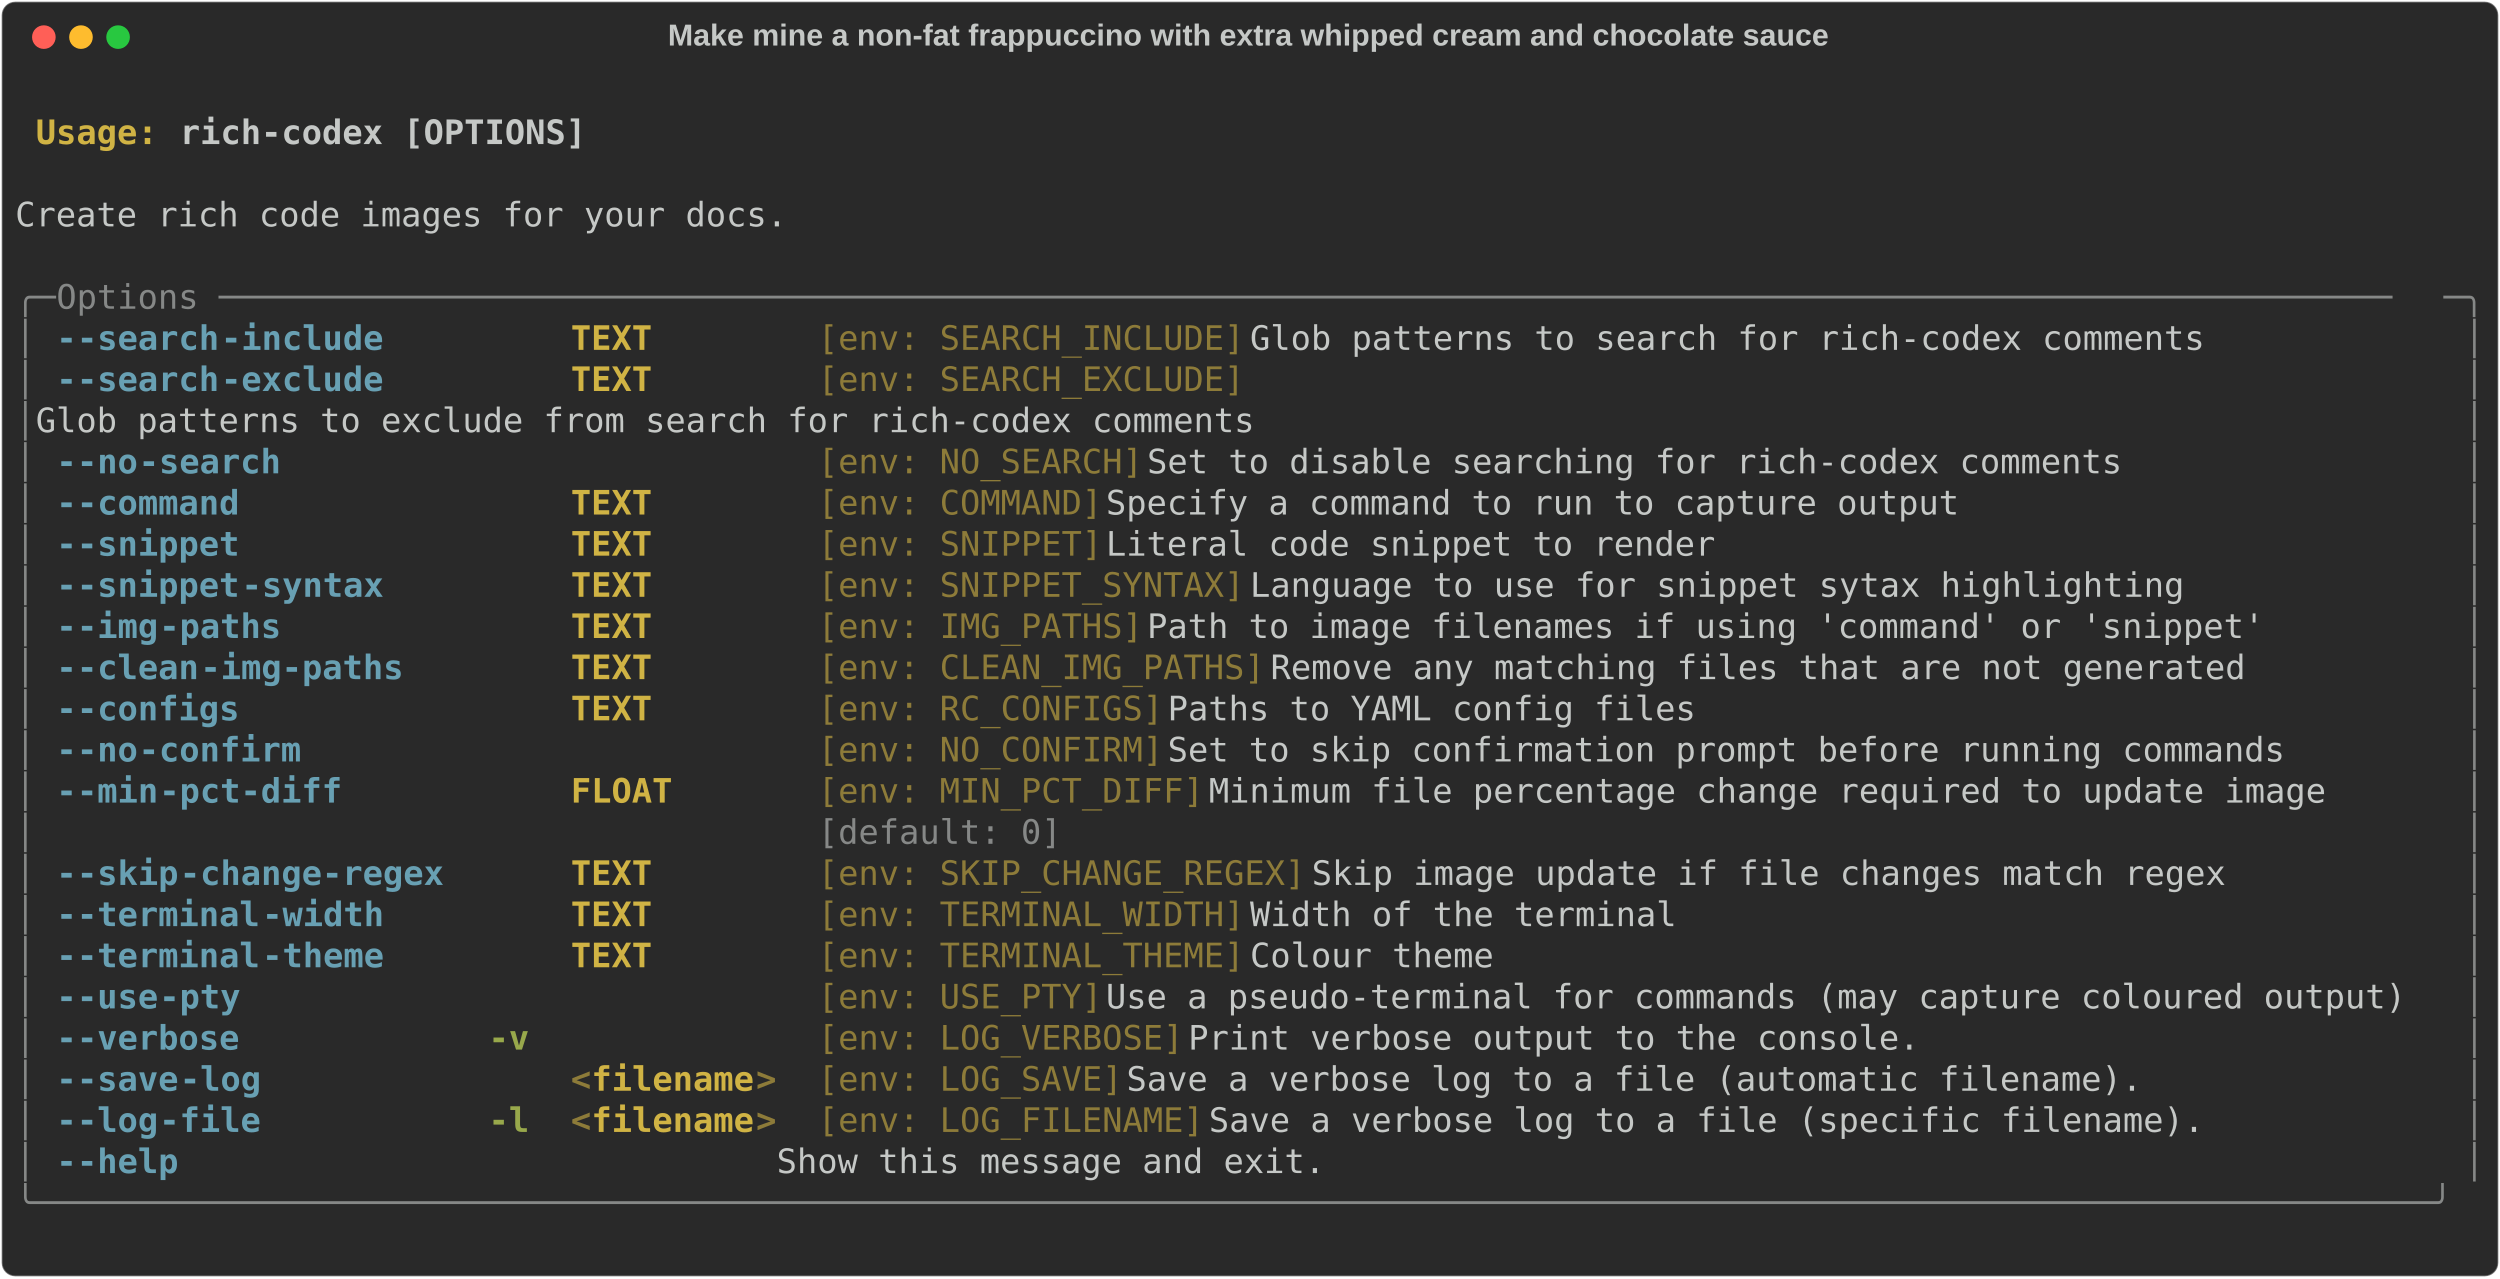
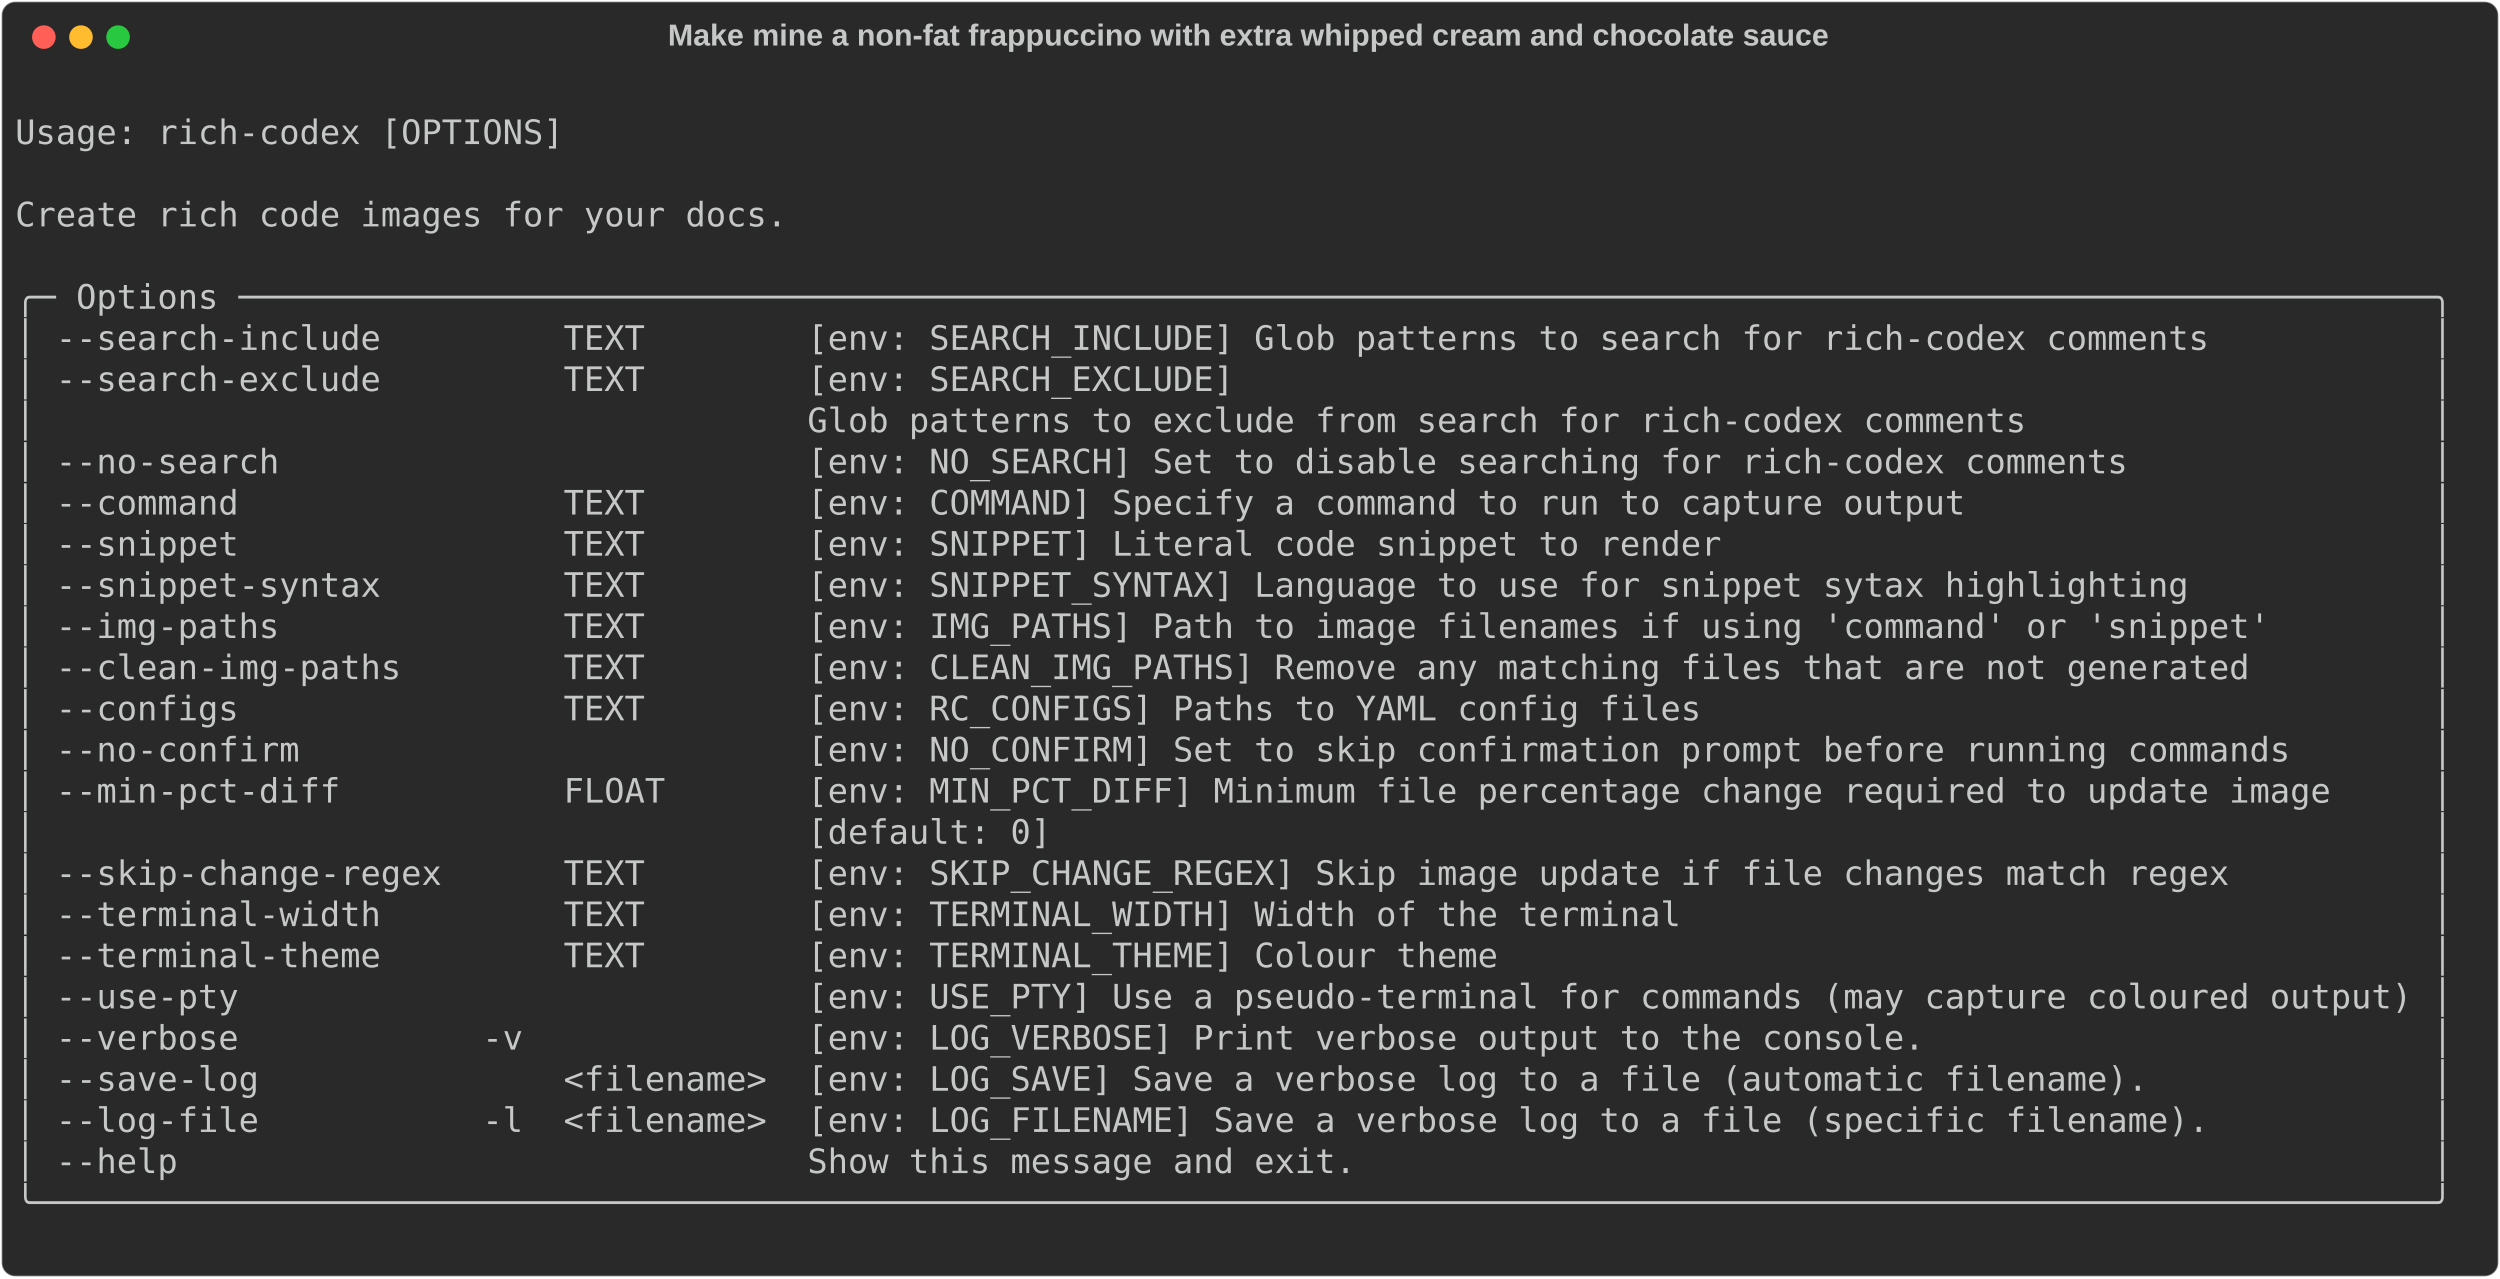
<svg xmlns="http://www.w3.org/2000/svg" class="rich-terminal" viewBox="0 0 1482 757.6">
  <style>

    @font-face {
        font-family: "Fira Code";
        src: local("FiraCode-Regular"),
                url("https://cdnjs.cloudflare.com/ajax/libs/firacode/6.2.0/woff2/FiraCode-Regular.woff2") format("woff2"),
                url("https://cdnjs.cloudflare.com/ajax/libs/firacode/6.2.0/woff/FiraCode-Regular.woff") format("woff");
        font-style: normal;
        font-weight: 400;
    }
    @font-face {
        font-family: "Fira Code";
        src: local("FiraCode-Bold"),
                url("https://cdnjs.cloudflare.com/ajax/libs/firacode/6.2.0/woff2/FiraCode-Bold.woff2") format("woff2"),
                url("https://cdnjs.cloudflare.com/ajax/libs/firacode/6.2.0/woff/FiraCode-Bold.woff") format("woff");
        font-style: bold;
        font-weight: 700;
    }

    .terminal-2154371115-matrix {
        font-family: Fira Code, monospace;
        font-size: 20px;
        line-height: 24.4px;
        font-variant-east-asian: full-width;
    }

    .terminal-2154371115-title {
        font-size: 18px;
        font-weight: bold;
        font-family: arial;
    }

-     .terminal-2154371115-r1 { fill: #c5c8c6;font-weight: bold }
- .terminal-2154371115-r2 { fill: #c5c8c6 }
- .terminal-2154371115-r3 { fill: #d0b344;font-weight: bold }
- .terminal-2154371115-r4 { fill: #868887 }
- .terminal-2154371115-r5 { fill: #68a0b3;font-weight: bold }
- .terminal-2154371115-r6 { fill: #8d7b39 }
- .terminal-2154371115-r7 { fill: #98a84b;font-weight: bold }
- .terminal-2154371115-r8 { fill: #8d7b39;font-weight: bold }
+     .terminal-2154371115-r1 { fill: #c5c8c6 }
    </style>
  <defs>
    <clipPath id="terminal-2154371115-clip-terminal">
      <rect x="0" y="0" width="1463.0" height="706.6" />
    </clipPath>
    <clipPath id="terminal-2154371115-line-0">
      <rect x="0" y="1.5" width="1464" height="24.65" />
    </clipPath>
    <clipPath id="terminal-2154371115-line-1">
      <rect x="0" y="25.9" width="1464" height="24.65" />
    </clipPath>
    <clipPath id="terminal-2154371115-line-2">
      <rect x="0" y="50.3" width="1464" height="24.65" />
    </clipPath>
    <clipPath id="terminal-2154371115-line-3">
      <rect x="0" y="74.7" width="1464" height="24.65" />
    </clipPath>
    <clipPath id="terminal-2154371115-line-4">
      <rect x="0" y="99.1" width="1464" height="24.65" />
    </clipPath>
    <clipPath id="terminal-2154371115-line-5">
      <rect x="0" y="123.5" width="1464" height="24.65" />
    </clipPath>
    <clipPath id="terminal-2154371115-line-6">
      <rect x="0" y="147.9" width="1464" height="24.65" />
    </clipPath>
    <clipPath id="terminal-2154371115-line-7">
      <rect x="0" y="172.3" width="1464" height="24.65" />
    </clipPath>
    <clipPath id="terminal-2154371115-line-8">
      <rect x="0" y="196.7" width="1464" height="24.65" />
    </clipPath>
    <clipPath id="terminal-2154371115-line-9">
      <rect x="0" y="221.1" width="1464" height="24.65" />
    </clipPath>
    <clipPath id="terminal-2154371115-line-10">
      <rect x="0" y="245.5" width="1464" height="24.65" />
    </clipPath>
    <clipPath id="terminal-2154371115-line-11">
      <rect x="0" y="269.9" width="1464" height="24.65" />
    </clipPath>
    <clipPath id="terminal-2154371115-line-12">
      <rect x="0" y="294.3" width="1464" height="24.65" />
    </clipPath>
    <clipPath id="terminal-2154371115-line-13">
      <rect x="0" y="318.7" width="1464" height="24.65" />
    </clipPath>
    <clipPath id="terminal-2154371115-line-14">
      <rect x="0" y="343.1" width="1464" height="24.65" />
    </clipPath>
    <clipPath id="terminal-2154371115-line-15">
      <rect x="0" y="367.5" width="1464" height="24.65" />
    </clipPath>
    <clipPath id="terminal-2154371115-line-16">
      <rect x="0" y="391.9" width="1464" height="24.65" />
    </clipPath>
    <clipPath id="terminal-2154371115-line-17">
      <rect x="0" y="416.3" width="1464" height="24.65" />
    </clipPath>
    <clipPath id="terminal-2154371115-line-18">
      <rect x="0" y="440.7" width="1464" height="24.65" />
    </clipPath>
    <clipPath id="terminal-2154371115-line-19">
      <rect x="0" y="465.1" width="1464" height="24.65" />
    </clipPath>
    <clipPath id="terminal-2154371115-line-20">
      <rect x="0" y="489.5" width="1464" height="24.65" />
    </clipPath>
    <clipPath id="terminal-2154371115-line-21">
      <rect x="0" y="513.9" width="1464" height="24.65" />
    </clipPath>
    <clipPath id="terminal-2154371115-line-22">
      <rect x="0" y="538.3" width="1464" height="24.65" />
    </clipPath>
    <clipPath id="terminal-2154371115-line-23">
      <rect x="0" y="562.7" width="1464" height="24.65" />
    </clipPath>
    <clipPath id="terminal-2154371115-line-24">
      <rect x="0" y="587.1" width="1464" height="24.65" />
    </clipPath>
    <clipPath id="terminal-2154371115-line-25">
      <rect x="0" y="611.5" width="1464" height="24.65" />
    </clipPath>
    <clipPath id="terminal-2154371115-line-26">
      <rect x="0" y="635.9" width="1464" height="24.65" />
    </clipPath>
    <clipPath id="terminal-2154371115-line-27">
      <rect x="0" y="660.3" width="1464" height="24.65" />
    </clipPath>
  </defs>
  <rect fill="#292929" stroke="rgba(255,255,255,0.35)" stroke-width="1" x="1" y="1" width="1480" height="755.6" rx="8" />
  <text class="terminal-2154371115-title" fill="#c5c8c6" text-anchor="middle" x="740" y="27">Make mine a non-fat frappuccino with extra whipped cream and chocolate sauce</text>
  <g transform="translate(26,22)">
    <circle cx="0" cy="0" r="7" fill="#ff5f57" />
    <circle cx="22" cy="0" r="7" fill="#febc2e" />
    <circle cx="44" cy="0" r="7" fill="#28c840" />
  </g>
  <g transform="translate(9, 41)" clip-path="url(#terminal-2154371115-clip-terminal)">
    <g class="terminal-2154371115-matrix">
-       <text class="terminal-2154371115-r2" x="1464" y="20" textLength="12.2" clip-path="url(#terminal-2154371115-line-0)">
- </text>
-       <text class="terminal-2154371115-r3" x="12.2" y="44.4" textLength="85.4" clip-path="url(#terminal-2154371115-line-1)">Usage: </text>
-       <text class="terminal-2154371115-r1" x="97.6" y="44.4" textLength="244" clip-path="url(#terminal-2154371115-line-1)">rich-codex [OPTIONS]</text>
-       <text class="terminal-2154371115-r2" x="1464" y="44.4" textLength="12.2" clip-path="url(#terminal-2154371115-line-1)">
- </text>
-       <text class="terminal-2154371115-r2" x="1464" y="68.8" textLength="12.2" clip-path="url(#terminal-2154371115-line-2)">
- </text>
-       <text class="terminal-2154371115-r2" x="0" y="93.2" textLength="1464" clip-path="url(#terminal-2154371115-line-3)"> Create rich code images for your docs.                                                                                 </text>
-       <text class="terminal-2154371115-r2" x="1464" y="93.2" textLength="12.2" clip-path="url(#terminal-2154371115-line-3)">
- </text>
-       <text class="terminal-2154371115-r2" x="1464" y="117.6" textLength="12.2" clip-path="url(#terminal-2154371115-line-4)">
- </text>
-       <text class="terminal-2154371115-r4" x="0" y="142" textLength="24.4" clip-path="url(#terminal-2154371115-line-5)">╭─</text>
-       <text class="terminal-2154371115-r4" x="24.4" y="142" textLength="1415.2" clip-path="url(#terminal-2154371115-line-5)"> Options ───────────────────────────────────────────────────────────────────────────────────────────────────────────</text>
-       <text class="terminal-2154371115-r4" x="1439.6" y="142" textLength="24.4" clip-path="url(#terminal-2154371115-line-5)">─╮</text>
-       <text class="terminal-2154371115-r2" x="1464" y="142" textLength="12.2" clip-path="url(#terminal-2154371115-line-5)">
- </text>
-       <text class="terminal-2154371115-r4" x="0" y="166.4" textLength="12.2" clip-path="url(#terminal-2154371115-line-6)">│</text>
-       <text class="terminal-2154371115-r5" x="24.4" y="166.4" textLength="12.2" clip-path="url(#terminal-2154371115-line-6)">-</text>
-       <text class="terminal-2154371115-r5" x="36.6" y="166.4" textLength="85.4" clip-path="url(#terminal-2154371115-line-6)">-search</text>
-       <text class="terminal-2154371115-r5" x="122" y="166.4" textLength="97.6" clip-path="url(#terminal-2154371115-line-6)">-include</text>
-       <text class="terminal-2154371115-r3" x="329.4" y="166.4" textLength="122" clip-path="url(#terminal-2154371115-line-6)">TEXT      </text>
-       <text class="terminal-2154371115-r6" x="475.8" y="166.4" textLength="256.2" clip-path="url(#terminal-2154371115-line-6)">[env: SEARCH_INCLUDE]</text>
-       <text class="terminal-2154371115-r2" x="732" y="166.4" textLength="719.8" clip-path="url(#terminal-2154371115-line-6)"> Glob patterns to search for rich-codex comments           </text>
-       <text class="terminal-2154371115-r4" x="1451.8" y="166.4" textLength="12.2" clip-path="url(#terminal-2154371115-line-6)">│</text>
-       <text class="terminal-2154371115-r2" x="1464" y="166.4" textLength="12.2" clip-path="url(#terminal-2154371115-line-6)">
- </text>
-       <text class="terminal-2154371115-r4" x="0" y="190.8" textLength="12.2" clip-path="url(#terminal-2154371115-line-7)">│</text>
-       <text class="terminal-2154371115-r5" x="24.4" y="190.8" textLength="12.2" clip-path="url(#terminal-2154371115-line-7)">-</text>
-       <text class="terminal-2154371115-r5" x="36.6" y="190.8" textLength="85.4" clip-path="url(#terminal-2154371115-line-7)">-search</text>
-       <text class="terminal-2154371115-r5" x="122" y="190.8" textLength="97.6" clip-path="url(#terminal-2154371115-line-7)">-exclude</text>
-       <text class="terminal-2154371115-r3" x="329.4" y="190.8" textLength="122" clip-path="url(#terminal-2154371115-line-7)">TEXT      </text>
-       <text class="terminal-2154371115-r6" x="475.8" y="190.8" textLength="732" clip-path="url(#terminal-2154371115-line-7)">[env: SEARCH_EXCLUDE]                                       </text>
-       <text class="terminal-2154371115-r4" x="1451.8" y="190.8" textLength="12.2" clip-path="url(#terminal-2154371115-line-7)">│</text>
-       <text class="terminal-2154371115-r2" x="1464" y="190.8" textLength="12.2" clip-path="url(#terminal-2154371115-line-7)">
- </text>
-       <text class="terminal-2154371115-r4" x="0" y="215.2" textLength="12.2" clip-path="url(#terminal-2154371115-line-8)">│</text>
-       <text class="terminal-2154371115-r2" x="12.2" y="215.2" textLength="1439.6" clip-path="url(#terminal-2154371115-line-8)">                                      Glob patterns to exclude from search for rich-codex comments                    </text>
-       <text class="terminal-2154371115-r4" x="1451.8" y="215.2" textLength="12.2" clip-path="url(#terminal-2154371115-line-8)">│</text>
-       <text class="terminal-2154371115-r2" x="1464" y="215.2" textLength="12.2" clip-path="url(#terminal-2154371115-line-8)">
- </text>
-       <text class="terminal-2154371115-r4" x="0" y="239.6" textLength="12.2" clip-path="url(#terminal-2154371115-line-9)">│</text>
-       <text class="terminal-2154371115-r5" x="24.4" y="239.6" textLength="12.2" clip-path="url(#terminal-2154371115-line-9)">-</text>
-       <text class="terminal-2154371115-r5" x="36.6" y="239.6" textLength="36.6" clip-path="url(#terminal-2154371115-line-9)">-no</text>
-       <text class="terminal-2154371115-r5" x="73.2" y="239.6" textLength="85.4" clip-path="url(#terminal-2154371115-line-9)">-search</text>
-       <text class="terminal-2154371115-r6" x="475.8" y="239.6" textLength="195.2" clip-path="url(#terminal-2154371115-line-9)">[env: NO_SEARCH]</text>
-       <text class="terminal-2154371115-r2" x="671" y="239.6" textLength="780.8" clip-path="url(#terminal-2154371115-line-9)"> Set to disable searching for rich-codex comments               </text>
-       <text class="terminal-2154371115-r4" x="1451.8" y="239.6" textLength="12.2" clip-path="url(#terminal-2154371115-line-9)">│</text>
-       <text class="terminal-2154371115-r2" x="1464" y="239.6" textLength="12.2" clip-path="url(#terminal-2154371115-line-9)">
- </text>
-       <text class="terminal-2154371115-r4" x="0" y="264" textLength="12.2" clip-path="url(#terminal-2154371115-line-10)">│</text>
-       <text class="terminal-2154371115-r5" x="24.4" y="264" textLength="12.2" clip-path="url(#terminal-2154371115-line-10)">-</text>
-       <text class="terminal-2154371115-r5" x="36.6" y="264" textLength="97.6" clip-path="url(#terminal-2154371115-line-10)">-command</text>
-       <text class="terminal-2154371115-r3" x="329.4" y="264" textLength="122" clip-path="url(#terminal-2154371115-line-10)">TEXT      </text>
-       <text class="terminal-2154371115-r6" x="475.8" y="264" textLength="170.8" clip-path="url(#terminal-2154371115-line-10)">[env: COMMAND]</text>
-       <text class="terminal-2154371115-r2" x="646.6" y="264" textLength="805.2" clip-path="url(#terminal-2154371115-line-10)"> Specify a command to run to capture output                       </text>
-       <text class="terminal-2154371115-r4" x="1451.8" y="264" textLength="12.2" clip-path="url(#terminal-2154371115-line-10)">│</text>
-       <text class="terminal-2154371115-r2" x="1464" y="264" textLength="12.2" clip-path="url(#terminal-2154371115-line-10)">
- </text>
-       <text class="terminal-2154371115-r4" x="0" y="288.4" textLength="12.2" clip-path="url(#terminal-2154371115-line-11)">│</text>
-       <text class="terminal-2154371115-r5" x="24.4" y="288.4" textLength="12.2" clip-path="url(#terminal-2154371115-line-11)">-</text>
-       <text class="terminal-2154371115-r5" x="36.6" y="288.4" textLength="97.6" clip-path="url(#terminal-2154371115-line-11)">-snippet</text>
-       <text class="terminal-2154371115-r3" x="329.4" y="288.4" textLength="122" clip-path="url(#terminal-2154371115-line-11)">TEXT      </text>
-       <text class="terminal-2154371115-r6" x="475.8" y="288.4" textLength="170.8" clip-path="url(#terminal-2154371115-line-11)">[env: SNIPPET]</text>
-       <text class="terminal-2154371115-r2" x="646.6" y="288.4" textLength="805.2" clip-path="url(#terminal-2154371115-line-11)"> Literal code snippet to render                                   </text>
-       <text class="terminal-2154371115-r4" x="1451.8" y="288.4" textLength="12.2" clip-path="url(#terminal-2154371115-line-11)">│</text>
-       <text class="terminal-2154371115-r2" x="1464" y="288.4" textLength="12.2" clip-path="url(#terminal-2154371115-line-11)">
- </text>
-       <text class="terminal-2154371115-r4" x="0" y="312.8" textLength="12.2" clip-path="url(#terminal-2154371115-line-12)">│</text>
-       <text class="terminal-2154371115-r5" x="24.4" y="312.8" textLength="12.2" clip-path="url(#terminal-2154371115-line-12)">-</text>
-       <text class="terminal-2154371115-r5" x="36.6" y="312.8" textLength="97.6" clip-path="url(#terminal-2154371115-line-12)">-snippet</text>
-       <text class="terminal-2154371115-r5" x="134.2" y="312.8" textLength="85.4" clip-path="url(#terminal-2154371115-line-12)">-syntax</text>
-       <text class="terminal-2154371115-r3" x="329.4" y="312.8" textLength="122" clip-path="url(#terminal-2154371115-line-12)">TEXT      </text>
-       <text class="terminal-2154371115-r6" x="475.8" y="312.8" textLength="256.2" clip-path="url(#terminal-2154371115-line-12)">[env: SNIPPET_SYNTAX]</text>
-       <text class="terminal-2154371115-r2" x="732" y="312.8" textLength="719.8" clip-path="url(#terminal-2154371115-line-12)"> Language to use for snippet sytax highlighting            </text>
-       <text class="terminal-2154371115-r4" x="1451.8" y="312.8" textLength="12.2" clip-path="url(#terminal-2154371115-line-12)">│</text>
-       <text class="terminal-2154371115-r2" x="1464" y="312.8" textLength="12.2" clip-path="url(#terminal-2154371115-line-12)">
- </text>
-       <text class="terminal-2154371115-r4" x="0" y="337.2" textLength="12.2" clip-path="url(#terminal-2154371115-line-13)">│</text>
-       <text class="terminal-2154371115-r5" x="24.4" y="337.2" textLength="12.2" clip-path="url(#terminal-2154371115-line-13)">-</text>
-       <text class="terminal-2154371115-r5" x="36.6" y="337.2" textLength="48.8" clip-path="url(#terminal-2154371115-line-13)">-img</text>
-       <text class="terminal-2154371115-r5" x="85.4" y="337.2" textLength="73.2" clip-path="url(#terminal-2154371115-line-13)">-paths</text>
-       <text class="terminal-2154371115-r3" x="329.4" y="337.2" textLength="122" clip-path="url(#terminal-2154371115-line-13)">TEXT      </text>
-       <text class="terminal-2154371115-r6" x="475.8" y="337.2" textLength="195.2" clip-path="url(#terminal-2154371115-line-13)">[env: IMG_PATHS]</text>
-       <text class="terminal-2154371115-r2" x="671" y="337.2" textLength="780.8" clip-path="url(#terminal-2154371115-line-13)"> Path to image filenames if using 'command' or 'snippet'        </text>
-       <text class="terminal-2154371115-r4" x="1451.8" y="337.2" textLength="12.2" clip-path="url(#terminal-2154371115-line-13)">│</text>
-       <text class="terminal-2154371115-r2" x="1464" y="337.2" textLength="12.2" clip-path="url(#terminal-2154371115-line-13)">
- </text>
-       <text class="terminal-2154371115-r4" x="0" y="361.6" textLength="12.2" clip-path="url(#terminal-2154371115-line-14)">│</text>
-       <text class="terminal-2154371115-r5" x="24.4" y="361.6" textLength="12.2" clip-path="url(#terminal-2154371115-line-14)">-</text>
-       <text class="terminal-2154371115-r5" x="36.6" y="361.6" textLength="73.2" clip-path="url(#terminal-2154371115-line-14)">-clean</text>
-       <text class="terminal-2154371115-r5" x="109.8" y="361.6" textLength="122" clip-path="url(#terminal-2154371115-line-14)">-img-paths</text>
-       <text class="terminal-2154371115-r3" x="329.4" y="361.6" textLength="122" clip-path="url(#terminal-2154371115-line-14)">TEXT      </text>
-       <text class="terminal-2154371115-r6" x="475.8" y="361.6" textLength="268.4" clip-path="url(#terminal-2154371115-line-14)">[env: CLEAN_IMG_PATHS]</text>
-       <text class="terminal-2154371115-r2" x="744.2" y="361.6" textLength="707.6" clip-path="url(#terminal-2154371115-line-14)"> Remove any matching files that are not generated         </text>
-       <text class="terminal-2154371115-r4" x="1451.8" y="361.6" textLength="12.2" clip-path="url(#terminal-2154371115-line-14)">│</text>
-       <text class="terminal-2154371115-r2" x="1464" y="361.6" textLength="12.2" clip-path="url(#terminal-2154371115-line-14)">
- </text>
-       <text class="terminal-2154371115-r4" x="0" y="386" textLength="12.2" clip-path="url(#terminal-2154371115-line-15)">│</text>
-       <text class="terminal-2154371115-r5" x="24.4" y="386" textLength="12.2" clip-path="url(#terminal-2154371115-line-15)">-</text>
-       <text class="terminal-2154371115-r5" x="36.6" y="386" textLength="97.6" clip-path="url(#terminal-2154371115-line-15)">-configs</text>
-       <text class="terminal-2154371115-r3" x="329.4" y="386" textLength="122" clip-path="url(#terminal-2154371115-line-15)">TEXT      </text>
-       <text class="terminal-2154371115-r6" x="475.8" y="386" textLength="207.4" clip-path="url(#terminal-2154371115-line-15)">[env: RC_CONFIGS]</text>
-       <text class="terminal-2154371115-r2" x="683.2" y="386" textLength="768.6" clip-path="url(#terminal-2154371115-line-15)"> Paths to YAML config files                                    </text>
-       <text class="terminal-2154371115-r4" x="1451.8" y="386" textLength="12.2" clip-path="url(#terminal-2154371115-line-15)">│</text>
-       <text class="terminal-2154371115-r2" x="1464" y="386" textLength="12.2" clip-path="url(#terminal-2154371115-line-15)">
- </text>
-       <text class="terminal-2154371115-r4" x="0" y="410.4" textLength="12.2" clip-path="url(#terminal-2154371115-line-16)">│</text>
-       <text class="terminal-2154371115-r5" x="24.4" y="410.4" textLength="12.2" clip-path="url(#terminal-2154371115-line-16)">-</text>
-       <text class="terminal-2154371115-r5" x="36.6" y="410.4" textLength="36.6" clip-path="url(#terminal-2154371115-line-16)">-no</text>
-       <text class="terminal-2154371115-r5" x="73.2" y="410.4" textLength="97.6" clip-path="url(#terminal-2154371115-line-16)">-confirm</text>
-       <text class="terminal-2154371115-r6" x="475.8" y="410.4" textLength="207.4" clip-path="url(#terminal-2154371115-line-16)">[env: NO_CONFIRM]</text>
-       <text class="terminal-2154371115-r2" x="683.2" y="410.4" textLength="768.6" clip-path="url(#terminal-2154371115-line-16)"> Set to skip confirmation prompt before running commands       </text>
-       <text class="terminal-2154371115-r4" x="1451.8" y="410.4" textLength="12.2" clip-path="url(#terminal-2154371115-line-16)">│</text>
-       <text class="terminal-2154371115-r2" x="1464" y="410.4" textLength="12.2" clip-path="url(#terminal-2154371115-line-16)">
- </text>
-       <text class="terminal-2154371115-r4" x="0" y="434.8" textLength="12.2" clip-path="url(#terminal-2154371115-line-17)">│</text>
-       <text class="terminal-2154371115-r5" x="24.4" y="434.8" textLength="12.2" clip-path="url(#terminal-2154371115-line-17)">-</text>
-       <text class="terminal-2154371115-r5" x="36.6" y="434.8" textLength="48.8" clip-path="url(#terminal-2154371115-line-17)">-min</text>
-       <text class="terminal-2154371115-r5" x="85.4" y="434.8" textLength="109.8" clip-path="url(#terminal-2154371115-line-17)">-pct-diff</text>
-       <text class="terminal-2154371115-r3" x="329.4" y="434.8" textLength="122" clip-path="url(#terminal-2154371115-line-17)">FLOAT     </text>
-       <text class="terminal-2154371115-r6" x="475.8" y="434.8" textLength="231.8" clip-path="url(#terminal-2154371115-line-17)">[env: MIN_PCT_DIFF]</text>
-       <text class="terminal-2154371115-r2" x="707.6" y="434.8" textLength="744.2" clip-path="url(#terminal-2154371115-line-17)"> Minimum file percentage change required to update image     </text>
-       <text class="terminal-2154371115-r4" x="1451.8" y="434.8" textLength="12.2" clip-path="url(#terminal-2154371115-line-17)">│</text>
-       <text class="terminal-2154371115-r2" x="1464" y="434.8" textLength="12.2" clip-path="url(#terminal-2154371115-line-17)">
- </text>
-       <text class="terminal-2154371115-r4" x="0" y="459.2" textLength="12.2" clip-path="url(#terminal-2154371115-line-18)">│</text>
-       <text class="terminal-2154371115-r4" x="475.8" y="459.2" textLength="231.8" clip-path="url(#terminal-2154371115-line-18)">[default: 0]       </text>
-       <text class="terminal-2154371115-r4" x="1451.8" y="459.2" textLength="12.2" clip-path="url(#terminal-2154371115-line-18)">│</text>
-       <text class="terminal-2154371115-r2" x="1464" y="459.2" textLength="12.2" clip-path="url(#terminal-2154371115-line-18)">
- </text>
-       <text class="terminal-2154371115-r4" x="0" y="483.6" textLength="12.2" clip-path="url(#terminal-2154371115-line-19)">│</text>
-       <text class="terminal-2154371115-r5" x="24.4" y="483.6" textLength="12.2" clip-path="url(#terminal-2154371115-line-19)">-</text>
-       <text class="terminal-2154371115-r5" x="36.6" y="483.6" textLength="61" clip-path="url(#terminal-2154371115-line-19)">-skip</text>
-       <text class="terminal-2154371115-r5" x="97.6" y="483.6" textLength="158.6" clip-path="url(#terminal-2154371115-line-19)">-change-regex</text>
-       <text class="terminal-2154371115-r3" x="329.4" y="483.6" textLength="122" clip-path="url(#terminal-2154371115-line-19)">TEXT      </text>
-       <text class="terminal-2154371115-r6" x="475.8" y="483.6" textLength="292.8" clip-path="url(#terminal-2154371115-line-19)">[env: SKIP_CHANGE_REGEX]</text>
-       <text class="terminal-2154371115-r2" x="768.6" y="483.6" textLength="683.2" clip-path="url(#terminal-2154371115-line-19)"> Skip image update if file changes match regex          </text>
-       <text class="terminal-2154371115-r4" x="1451.8" y="483.6" textLength="12.2" clip-path="url(#terminal-2154371115-line-19)">│</text>
-       <text class="terminal-2154371115-r2" x="1464" y="483.6" textLength="12.2" clip-path="url(#terminal-2154371115-line-19)">
- </text>
-       <text class="terminal-2154371115-r4" x="0" y="508" textLength="12.2" clip-path="url(#terminal-2154371115-line-20)">│</text>
-       <text class="terminal-2154371115-r5" x="24.4" y="508" textLength="12.2" clip-path="url(#terminal-2154371115-line-20)">-</text>
-       <text class="terminal-2154371115-r5" x="36.6" y="508" textLength="109.8" clip-path="url(#terminal-2154371115-line-20)">-terminal</text>
-       <text class="terminal-2154371115-r5" x="146.4" y="508" textLength="73.2" clip-path="url(#terminal-2154371115-line-20)">-width</text>
-       <text class="terminal-2154371115-r3" x="329.4" y="508" textLength="122" clip-path="url(#terminal-2154371115-line-20)">TEXT      </text>
-       <text class="terminal-2154371115-r6" x="475.8" y="508" textLength="256.2" clip-path="url(#terminal-2154371115-line-20)">[env: TERMINAL_WIDTH]</text>
-       <text class="terminal-2154371115-r2" x="732" y="508" textLength="719.8" clip-path="url(#terminal-2154371115-line-20)"> Width of the terminal                                     </text>
-       <text class="terminal-2154371115-r4" x="1451.8" y="508" textLength="12.2" clip-path="url(#terminal-2154371115-line-20)">│</text>
-       <text class="terminal-2154371115-r2" x="1464" y="508" textLength="12.2" clip-path="url(#terminal-2154371115-line-20)">
- </text>
-       <text class="terminal-2154371115-r4" x="0" y="532.4" textLength="12.2" clip-path="url(#terminal-2154371115-line-21)">│</text>
-       <text class="terminal-2154371115-r5" x="24.4" y="532.4" textLength="12.2" clip-path="url(#terminal-2154371115-line-21)">-</text>
-       <text class="terminal-2154371115-r5" x="36.6" y="532.4" textLength="109.8" clip-path="url(#terminal-2154371115-line-21)">-terminal</text>
-       <text class="terminal-2154371115-r5" x="146.4" y="532.4" textLength="73.2" clip-path="url(#terminal-2154371115-line-21)">-theme</text>
-       <text class="terminal-2154371115-r3" x="329.4" y="532.4" textLength="122" clip-path="url(#terminal-2154371115-line-21)">TEXT      </text>
-       <text class="terminal-2154371115-r6" x="475.8" y="532.4" textLength="256.2" clip-path="url(#terminal-2154371115-line-21)">[env: TERMINAL_THEME]</text>
-       <text class="terminal-2154371115-r2" x="732" y="532.4" textLength="719.8" clip-path="url(#terminal-2154371115-line-21)"> Colour theme                                              </text>
-       <text class="terminal-2154371115-r4" x="1451.8" y="532.4" textLength="12.2" clip-path="url(#terminal-2154371115-line-21)">│</text>
-       <text class="terminal-2154371115-r2" x="1464" y="532.4" textLength="12.2" clip-path="url(#terminal-2154371115-line-21)">
- </text>
-       <text class="terminal-2154371115-r4" x="0" y="556.8" textLength="12.2" clip-path="url(#terminal-2154371115-line-22)">│</text>
-       <text class="terminal-2154371115-r5" x="24.4" y="556.8" textLength="12.2" clip-path="url(#terminal-2154371115-line-22)">-</text>
-       <text class="terminal-2154371115-r5" x="36.6" y="556.8" textLength="48.8" clip-path="url(#terminal-2154371115-line-22)">-use</text>
-       <text class="terminal-2154371115-r5" x="85.4" y="556.8" textLength="48.8" clip-path="url(#terminal-2154371115-line-22)">-pty</text>
-       <text class="terminal-2154371115-r6" x="475.8" y="556.8" textLength="170.8" clip-path="url(#terminal-2154371115-line-22)">[env: USE_PTY]</text>
-       <text class="terminal-2154371115-r2" x="646.6" y="556.8" textLength="805.2" clip-path="url(#terminal-2154371115-line-22)"> Use a pseudo-terminal for commands (may capture coloured output) </text>
-       <text class="terminal-2154371115-r4" x="1451.8" y="556.8" textLength="12.2" clip-path="url(#terminal-2154371115-line-22)">│</text>
-       <text class="terminal-2154371115-r2" x="1464" y="556.8" textLength="12.2" clip-path="url(#terminal-2154371115-line-22)">
- </text>
-       <text class="terminal-2154371115-r4" x="0" y="581.2" textLength="12.2" clip-path="url(#terminal-2154371115-line-23)">│</text>
-       <text class="terminal-2154371115-r5" x="24.4" y="581.2" textLength="12.2" clip-path="url(#terminal-2154371115-line-23)">-</text>
-       <text class="terminal-2154371115-r5" x="36.6" y="581.2" textLength="97.6" clip-path="url(#terminal-2154371115-line-23)">-verbose</text>
-       <text class="terminal-2154371115-r7" x="280.6" y="581.2" textLength="24.4" clip-path="url(#terminal-2154371115-line-23)">-v</text>
-       <text class="terminal-2154371115-r6" x="475.8" y="581.2" textLength="219.6" clip-path="url(#terminal-2154371115-line-23)">[env: LOG_VERBOSE]</text>
-       <text class="terminal-2154371115-r2" x="695.4" y="581.2" textLength="756.4" clip-path="url(#terminal-2154371115-line-23)"> Print verbose output to the console.                         </text>
-       <text class="terminal-2154371115-r4" x="1451.8" y="581.2" textLength="12.2" clip-path="url(#terminal-2154371115-line-23)">│</text>
-       <text class="terminal-2154371115-r2" x="1464" y="581.2" textLength="12.2" clip-path="url(#terminal-2154371115-line-23)">
- </text>
-       <text class="terminal-2154371115-r4" x="0" y="605.6" textLength="12.2" clip-path="url(#terminal-2154371115-line-24)">│</text>
-       <text class="terminal-2154371115-r5" x="24.4" y="605.6" textLength="12.2" clip-path="url(#terminal-2154371115-line-24)">-</text>
-       <text class="terminal-2154371115-r5" x="36.6" y="605.6" textLength="61" clip-path="url(#terminal-2154371115-line-24)">-save</text>
-       <text class="terminal-2154371115-r5" x="97.6" y="605.6" textLength="48.8" clip-path="url(#terminal-2154371115-line-24)">-log</text>
-       <text class="terminal-2154371115-r8" x="329.4" y="605.6" textLength="12.2" clip-path="url(#terminal-2154371115-line-24)">&lt;</text>
-       <text class="terminal-2154371115-r3" x="341.6" y="605.6" textLength="97.6" clip-path="url(#terminal-2154371115-line-24)">filename</text>
-       <text class="terminal-2154371115-r8" x="439.2" y="605.6" textLength="12.2" clip-path="url(#terminal-2154371115-line-24)">&gt;</text>
-       <text class="terminal-2154371115-r6" x="475.8" y="605.6" textLength="183" clip-path="url(#terminal-2154371115-line-24)">[env: LOG_SAVE]</text>
-       <text class="terminal-2154371115-r2" x="658.8" y="605.6" textLength="793" clip-path="url(#terminal-2154371115-line-24)"> Save a verbose log to a file (automatic filename).              </text>
-       <text class="terminal-2154371115-r4" x="1451.8" y="605.6" textLength="12.2" clip-path="url(#terminal-2154371115-line-24)">│</text>
-       <text class="terminal-2154371115-r2" x="1464" y="605.6" textLength="12.2" clip-path="url(#terminal-2154371115-line-24)">
- </text>
-       <text class="terminal-2154371115-r4" x="0" y="630" textLength="12.2" clip-path="url(#terminal-2154371115-line-25)">│</text>
-       <text class="terminal-2154371115-r5" x="24.4" y="630" textLength="12.2" clip-path="url(#terminal-2154371115-line-25)">-</text>
-       <text class="terminal-2154371115-r5" x="36.6" y="630" textLength="48.8" clip-path="url(#terminal-2154371115-line-25)">-log</text>
-       <text class="terminal-2154371115-r5" x="85.4" y="630" textLength="61" clip-path="url(#terminal-2154371115-line-25)">-file</text>
-       <text class="terminal-2154371115-r7" x="280.6" y="630" textLength="24.4" clip-path="url(#terminal-2154371115-line-25)">-l</text>
-       <text class="terminal-2154371115-r8" x="329.4" y="630" textLength="12.2" clip-path="url(#terminal-2154371115-line-25)">&lt;</text>
-       <text class="terminal-2154371115-r3" x="341.6" y="630" textLength="97.6" clip-path="url(#terminal-2154371115-line-25)">filename</text>
-       <text class="terminal-2154371115-r8" x="439.2" y="630" textLength="12.2" clip-path="url(#terminal-2154371115-line-25)">&gt;</text>
-       <text class="terminal-2154371115-r6" x="475.8" y="630" textLength="231.8" clip-path="url(#terminal-2154371115-line-25)">[env: LOG_FILENAME]</text>
-       <text class="terminal-2154371115-r2" x="707.6" y="630" textLength="744.2" clip-path="url(#terminal-2154371115-line-25)"> Save a verbose log to a file (specific filename).           </text>
-       <text class="terminal-2154371115-r4" x="1451.8" y="630" textLength="12.2" clip-path="url(#terminal-2154371115-line-25)">│</text>
-       <text class="terminal-2154371115-r2" x="1464" y="630" textLength="12.2" clip-path="url(#terminal-2154371115-line-25)">
- </text>
-       <text class="terminal-2154371115-r4" x="0" y="654.4" textLength="12.2" clip-path="url(#terminal-2154371115-line-26)">│</text>
-       <text class="terminal-2154371115-r5" x="24.4" y="654.4" textLength="12.2" clip-path="url(#terminal-2154371115-line-26)">-</text>
-       <text class="terminal-2154371115-r5" x="36.6" y="654.4" textLength="61" clip-path="url(#terminal-2154371115-line-26)">-help</text>
-       <text class="terminal-2154371115-r2" x="451.4" y="654.4" textLength="1000.4" clip-path="url(#terminal-2154371115-line-26)">  Show this message and exit.                                                     </text>
-       <text class="terminal-2154371115-r4" x="1451.8" y="654.4" textLength="12.2" clip-path="url(#terminal-2154371115-line-26)">│</text>
-       <text class="terminal-2154371115-r2" x="1464" y="654.4" textLength="12.2" clip-path="url(#terminal-2154371115-line-26)">
- </text>
-       <text class="terminal-2154371115-r4" x="0" y="678.8" textLength="1464" clip-path="url(#terminal-2154371115-line-27)">╰──────────────────────────────────────────────────────────────────────────────────────────────────────────────────────╯</text>
-       <text class="terminal-2154371115-r2" x="1464" y="678.8" textLength="12.2" clip-path="url(#terminal-2154371115-line-27)">
- </text>
-       <text class="terminal-2154371115-r2" x="1464" y="703.2" textLength="12.2" clip-path="url(#terminal-2154371115-line-28)">
+       <text class="terminal-2154371115-r1" x="1464" y="20" textLength="12.2" clip-path="url(#terminal-2154371115-line-0)">
+ </text>
+       <text class="terminal-2154371115-r1" x="0" y="44.4" textLength="1464" clip-path="url(#terminal-2154371115-line-1)"> Usage: rich-codex [OPTIONS]                                                                                            </text>
+       <text class="terminal-2154371115-r1" x="1464" y="44.4" textLength="12.2" clip-path="url(#terminal-2154371115-line-1)">
+ </text>
+       <text class="terminal-2154371115-r1" x="1464" y="68.8" textLength="12.2" clip-path="url(#terminal-2154371115-line-2)">
+ </text>
+       <text class="terminal-2154371115-r1" x="0" y="93.2" textLength="1464" clip-path="url(#terminal-2154371115-line-3)"> Create rich code images for your docs.                                                                                 </text>
+       <text class="terminal-2154371115-r1" x="1464" y="93.2" textLength="12.2" clip-path="url(#terminal-2154371115-line-3)">
+ </text>
+       <text class="terminal-2154371115-r1" x="1464" y="117.6" textLength="12.2" clip-path="url(#terminal-2154371115-line-4)">
+ </text>
+       <text class="terminal-2154371115-r1" x="0" y="142" textLength="1464" clip-path="url(#terminal-2154371115-line-5)">╭─ Options ────────────────────────────────────────────────────────────────────────────────────────────────────────────╮</text>
+       <text class="terminal-2154371115-r1" x="1464" y="142" textLength="12.2" clip-path="url(#terminal-2154371115-line-5)">
+ </text>
+       <text class="terminal-2154371115-r1" x="0" y="166.4" textLength="1464" clip-path="url(#terminal-2154371115-line-6)">│ --search-include         TEXT        [env: SEARCH_INCLUDE] Glob patterns to search for rich-codex comments           │</text>
+       <text class="terminal-2154371115-r1" x="1464" y="166.4" textLength="12.2" clip-path="url(#terminal-2154371115-line-6)">
+ </text>
+       <text class="terminal-2154371115-r1" x="0" y="190.8" textLength="1464" clip-path="url(#terminal-2154371115-line-7)">│ --search-exclude         TEXT        [env: SEARCH_EXCLUDE]                                                           │</text>
+       <text class="terminal-2154371115-r1" x="1464" y="190.8" textLength="12.2" clip-path="url(#terminal-2154371115-line-7)">
+ </text>
+       <text class="terminal-2154371115-r1" x="0" y="215.2" textLength="1464" clip-path="url(#terminal-2154371115-line-8)">│                                      Glob patterns to exclude from search for rich-codex comments                    │</text>
+       <text class="terminal-2154371115-r1" x="1464" y="215.2" textLength="12.2" clip-path="url(#terminal-2154371115-line-8)">
+ </text>
+       <text class="terminal-2154371115-r1" x="0" y="239.6" textLength="1464" clip-path="url(#terminal-2154371115-line-9)">│ --no-search                          [env: NO_SEARCH] Set to disable searching for rich-codex comments               │</text>
+       <text class="terminal-2154371115-r1" x="1464" y="239.6" textLength="12.2" clip-path="url(#terminal-2154371115-line-9)">
+ </text>
+       <text class="terminal-2154371115-r1" x="0" y="264" textLength="1464" clip-path="url(#terminal-2154371115-line-10)">│ --command                TEXT        [env: COMMAND] Specify a command to run to capture output                       │</text>
+       <text class="terminal-2154371115-r1" x="1464" y="264" textLength="12.2" clip-path="url(#terminal-2154371115-line-10)">
+ </text>
+       <text class="terminal-2154371115-r1" x="0" y="288.4" textLength="1464" clip-path="url(#terminal-2154371115-line-11)">│ --snippet                TEXT        [env: SNIPPET] Literal code snippet to render                                   │</text>
+       <text class="terminal-2154371115-r1" x="1464" y="288.4" textLength="12.2" clip-path="url(#terminal-2154371115-line-11)">
+ </text>
+       <text class="terminal-2154371115-r1" x="0" y="312.8" textLength="1464" clip-path="url(#terminal-2154371115-line-12)">│ --snippet-syntax         TEXT        [env: SNIPPET_SYNTAX] Language to use for snippet sytax highlighting            │</text>
+       <text class="terminal-2154371115-r1" x="1464" y="312.8" textLength="12.2" clip-path="url(#terminal-2154371115-line-12)">
+ </text>
+       <text class="terminal-2154371115-r1" x="0" y="337.2" textLength="1464" clip-path="url(#terminal-2154371115-line-13)">│ --img-paths              TEXT        [env: IMG_PATHS] Path to image filenames if using 'command' or 'snippet'        │</text>
+       <text class="terminal-2154371115-r1" x="1464" y="337.2" textLength="12.2" clip-path="url(#terminal-2154371115-line-13)">
+ </text>
+       <text class="terminal-2154371115-r1" x="0" y="361.6" textLength="1464" clip-path="url(#terminal-2154371115-line-14)">│ --clean-img-paths        TEXT        [env: CLEAN_IMG_PATHS] Remove any matching files that are not generated         │</text>
+       <text class="terminal-2154371115-r1" x="1464" y="361.6" textLength="12.2" clip-path="url(#terminal-2154371115-line-14)">
+ </text>
+       <text class="terminal-2154371115-r1" x="0" y="386" textLength="1464" clip-path="url(#terminal-2154371115-line-15)">│ --configs                TEXT        [env: RC_CONFIGS] Paths to YAML config files                                    │</text>
+       <text class="terminal-2154371115-r1" x="1464" y="386" textLength="12.2" clip-path="url(#terminal-2154371115-line-15)">
+ </text>
+       <text class="terminal-2154371115-r1" x="0" y="410.4" textLength="1464" clip-path="url(#terminal-2154371115-line-16)">│ --no-confirm                         [env: NO_CONFIRM] Set to skip confirmation prompt before running commands       │</text>
+       <text class="terminal-2154371115-r1" x="1464" y="410.4" textLength="12.2" clip-path="url(#terminal-2154371115-line-16)">
+ </text>
+       <text class="terminal-2154371115-r1" x="0" y="434.8" textLength="1464" clip-path="url(#terminal-2154371115-line-17)">│ --min-pct-diff           FLOAT       [env: MIN_PCT_DIFF] Minimum file percentage change required to update image     │</text>
+       <text class="terminal-2154371115-r1" x="1464" y="434.8" textLength="12.2" clip-path="url(#terminal-2154371115-line-17)">
+ </text>
+       <text class="terminal-2154371115-r1" x="0" y="459.2" textLength="1464" clip-path="url(#terminal-2154371115-line-18)">│                                      [default: 0]                                                                    │</text>
+       <text class="terminal-2154371115-r1" x="1464" y="459.2" textLength="12.2" clip-path="url(#terminal-2154371115-line-18)">
+ </text>
+       <text class="terminal-2154371115-r1" x="0" y="483.6" textLength="1464" clip-path="url(#terminal-2154371115-line-19)">│ --skip-change-regex      TEXT        [env: SKIP_CHANGE_REGEX] Skip image update if file changes match regex          │</text>
+       <text class="terminal-2154371115-r1" x="1464" y="483.6" textLength="12.2" clip-path="url(#terminal-2154371115-line-19)">
+ </text>
+       <text class="terminal-2154371115-r1" x="0" y="508" textLength="1464" clip-path="url(#terminal-2154371115-line-20)">│ --terminal-width         TEXT        [env: TERMINAL_WIDTH] Width of the terminal                                     │</text>
+       <text class="terminal-2154371115-r1" x="1464" y="508" textLength="12.2" clip-path="url(#terminal-2154371115-line-20)">
+ </text>
+       <text class="terminal-2154371115-r1" x="0" y="532.4" textLength="1464" clip-path="url(#terminal-2154371115-line-21)">│ --terminal-theme         TEXT        [env: TERMINAL_THEME] Colour theme                                              │</text>
+       <text class="terminal-2154371115-r1" x="1464" y="532.4" textLength="12.2" clip-path="url(#terminal-2154371115-line-21)">
+ </text>
+       <text class="terminal-2154371115-r1" x="0" y="556.8" textLength="1464" clip-path="url(#terminal-2154371115-line-22)">│ --use-pty                            [env: USE_PTY] Use a pseudo-terminal for commands (may capture coloured output) │</text>
+       <text class="terminal-2154371115-r1" x="1464" y="556.8" textLength="12.2" clip-path="url(#terminal-2154371115-line-22)">
+ </text>
+       <text class="terminal-2154371115-r1" x="0" y="581.2" textLength="1464" clip-path="url(#terminal-2154371115-line-23)">│ --verbose            -v              [env: LOG_VERBOSE] Print verbose output to the console.                         │</text>
+       <text class="terminal-2154371115-r1" x="1464" y="581.2" textLength="12.2" clip-path="url(#terminal-2154371115-line-23)">
+ </text>
+       <text class="terminal-2154371115-r1" x="0" y="605.6" textLength="1464" clip-path="url(#terminal-2154371115-line-24)">│ --save-log               &lt;filename&gt;  [env: LOG_SAVE] Save a verbose log to a file (automatic filename).              │</text>
+       <text class="terminal-2154371115-r1" x="1464" y="605.6" textLength="12.2" clip-path="url(#terminal-2154371115-line-24)">
+ </text>
+       <text class="terminal-2154371115-r1" x="0" y="630" textLength="1464" clip-path="url(#terminal-2154371115-line-25)">│ --log-file           -l  &lt;filename&gt;  [env: LOG_FILENAME] Save a verbose log to a file (specific filename).           │</text>
+       <text class="terminal-2154371115-r1" x="1464" y="630" textLength="12.2" clip-path="url(#terminal-2154371115-line-25)">
+ </text>
+       <text class="terminal-2154371115-r1" x="0" y="654.4" textLength="1464" clip-path="url(#terminal-2154371115-line-26)">│ --help                               Show this message and exit.                                                     │</text>
+       <text class="terminal-2154371115-r1" x="1464" y="654.4" textLength="12.2" clip-path="url(#terminal-2154371115-line-26)">
+ </text>
+       <text class="terminal-2154371115-r1" x="0" y="678.8" textLength="1464" clip-path="url(#terminal-2154371115-line-27)">╰──────────────────────────────────────────────────────────────────────────────────────────────────────────────────────╯</text>
+       <text class="terminal-2154371115-r1" x="1464" y="678.8" textLength="12.2" clip-path="url(#terminal-2154371115-line-27)">
+ </text>
+       <text class="terminal-2154371115-r1" x="1464" y="703.2" textLength="12.2" clip-path="url(#terminal-2154371115-line-28)">
</text>
    </g>
  </g>
</svg>
